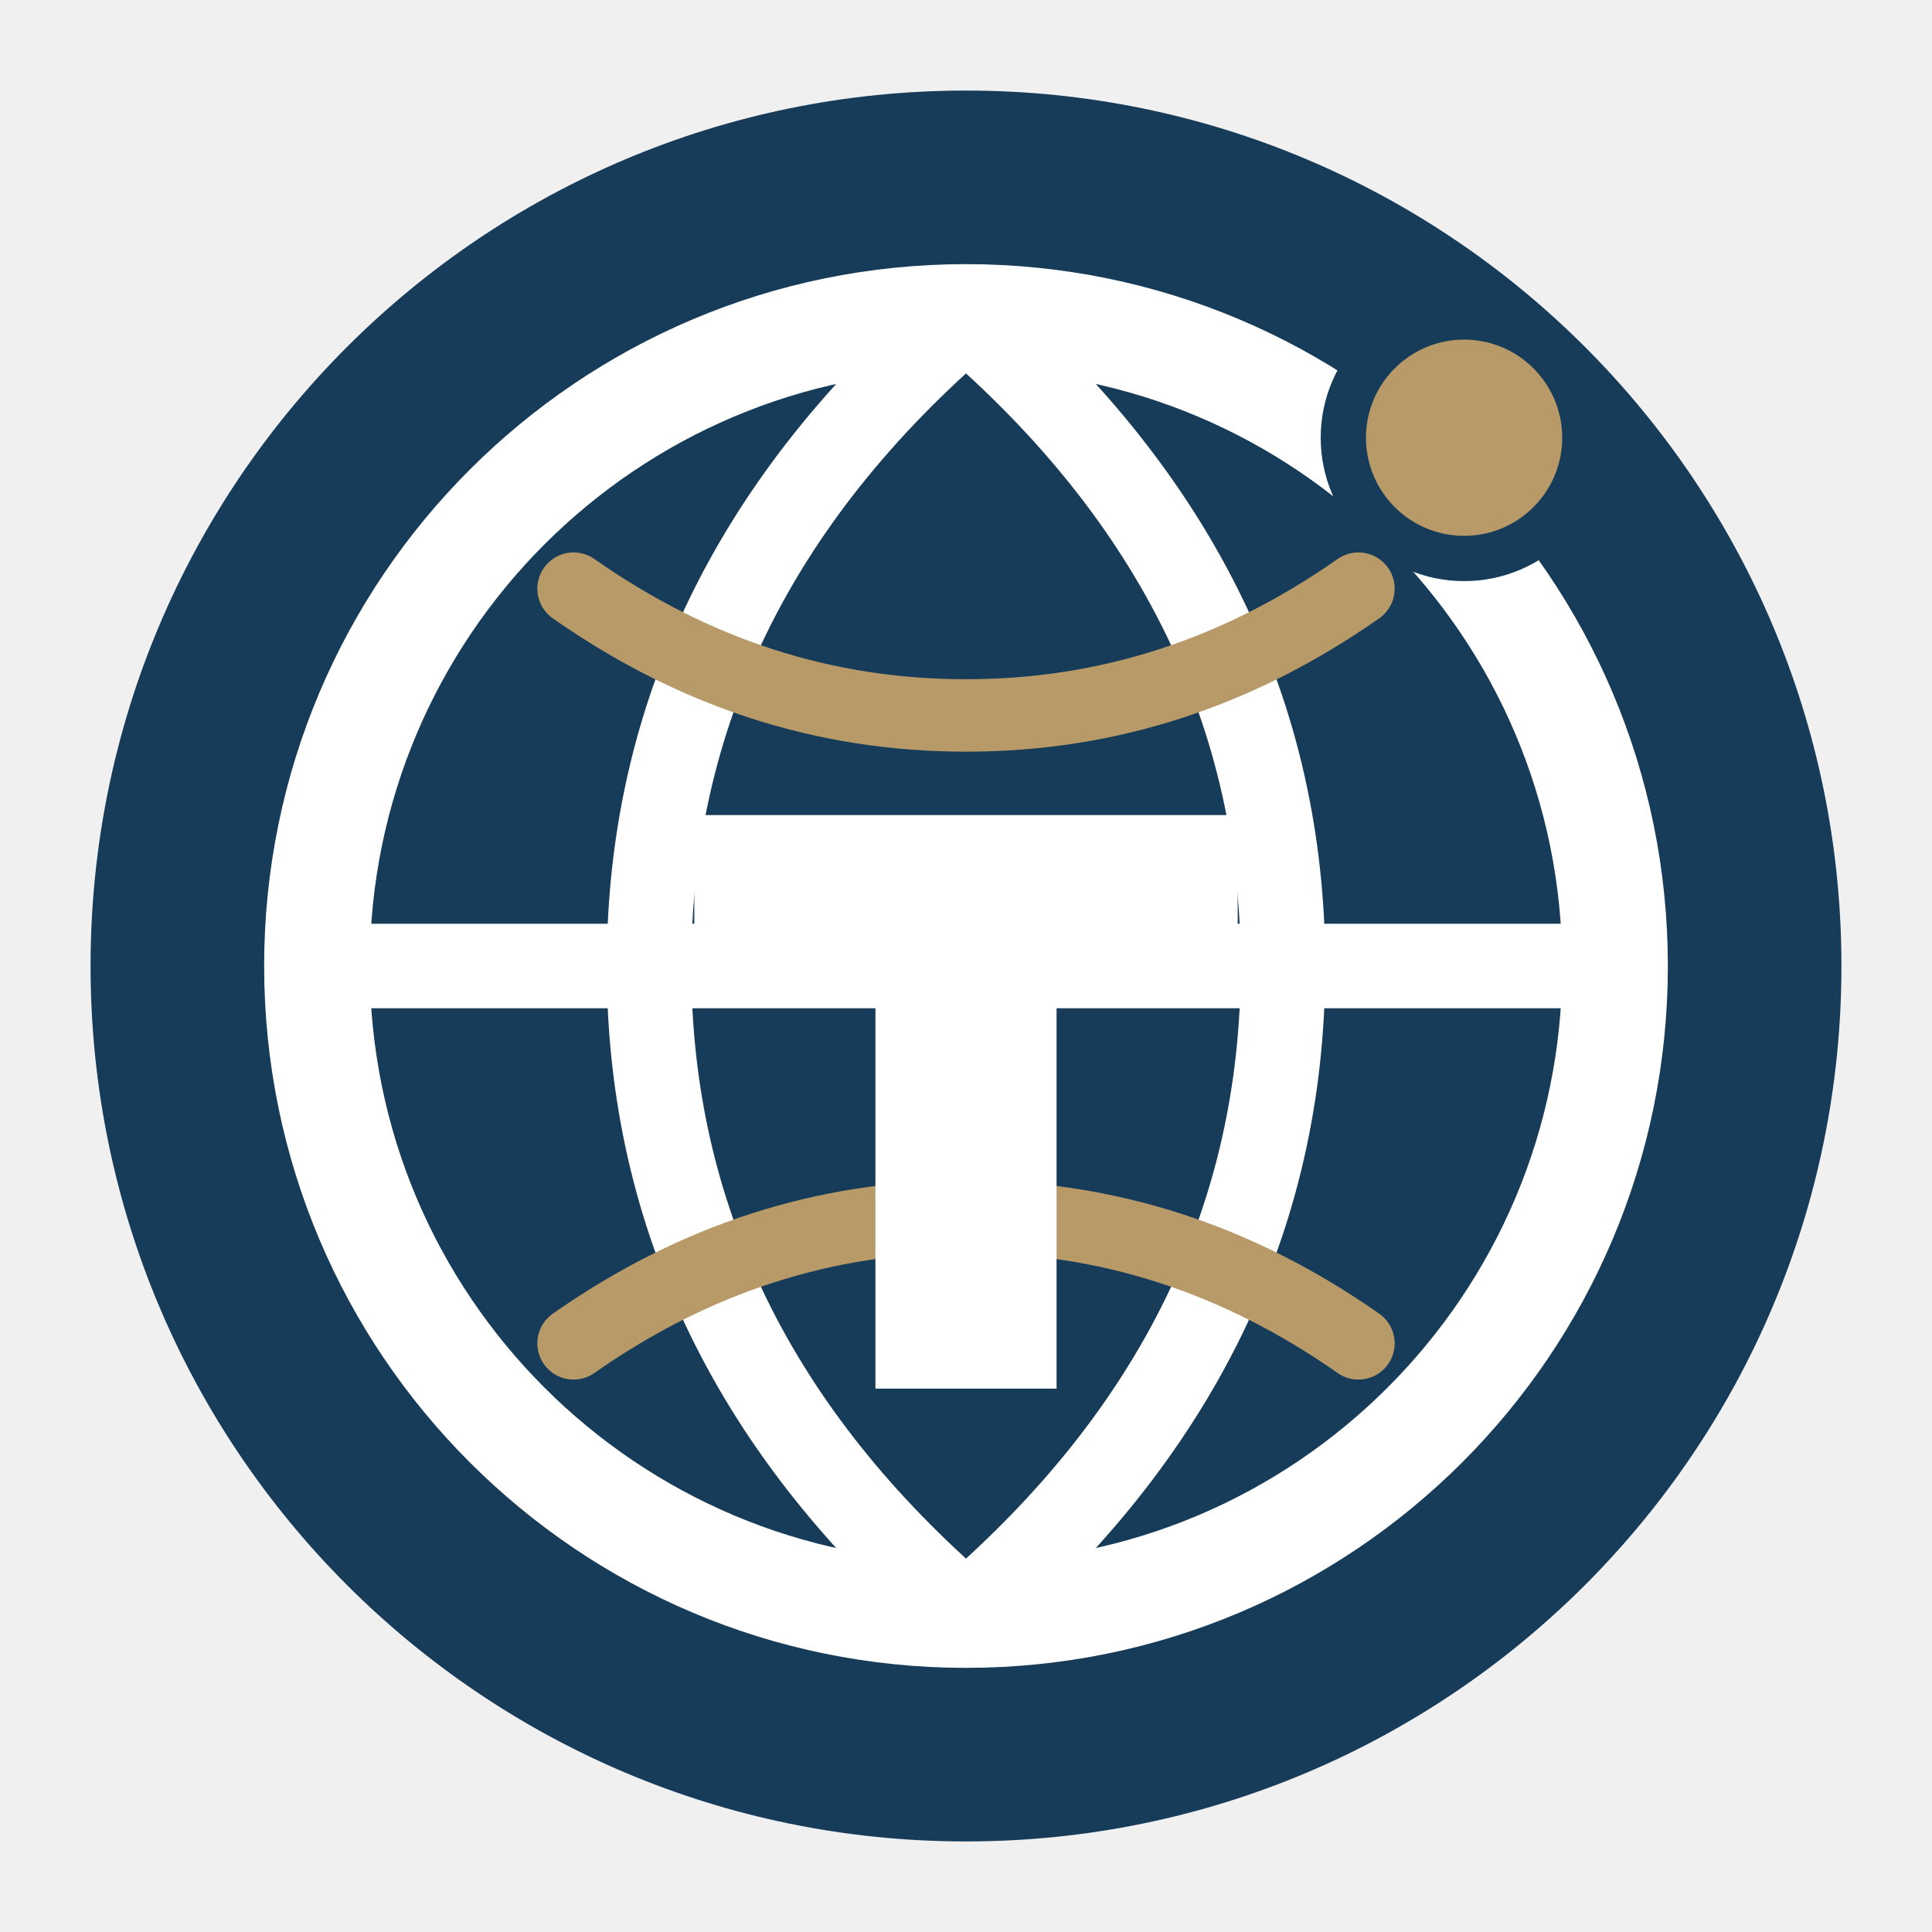
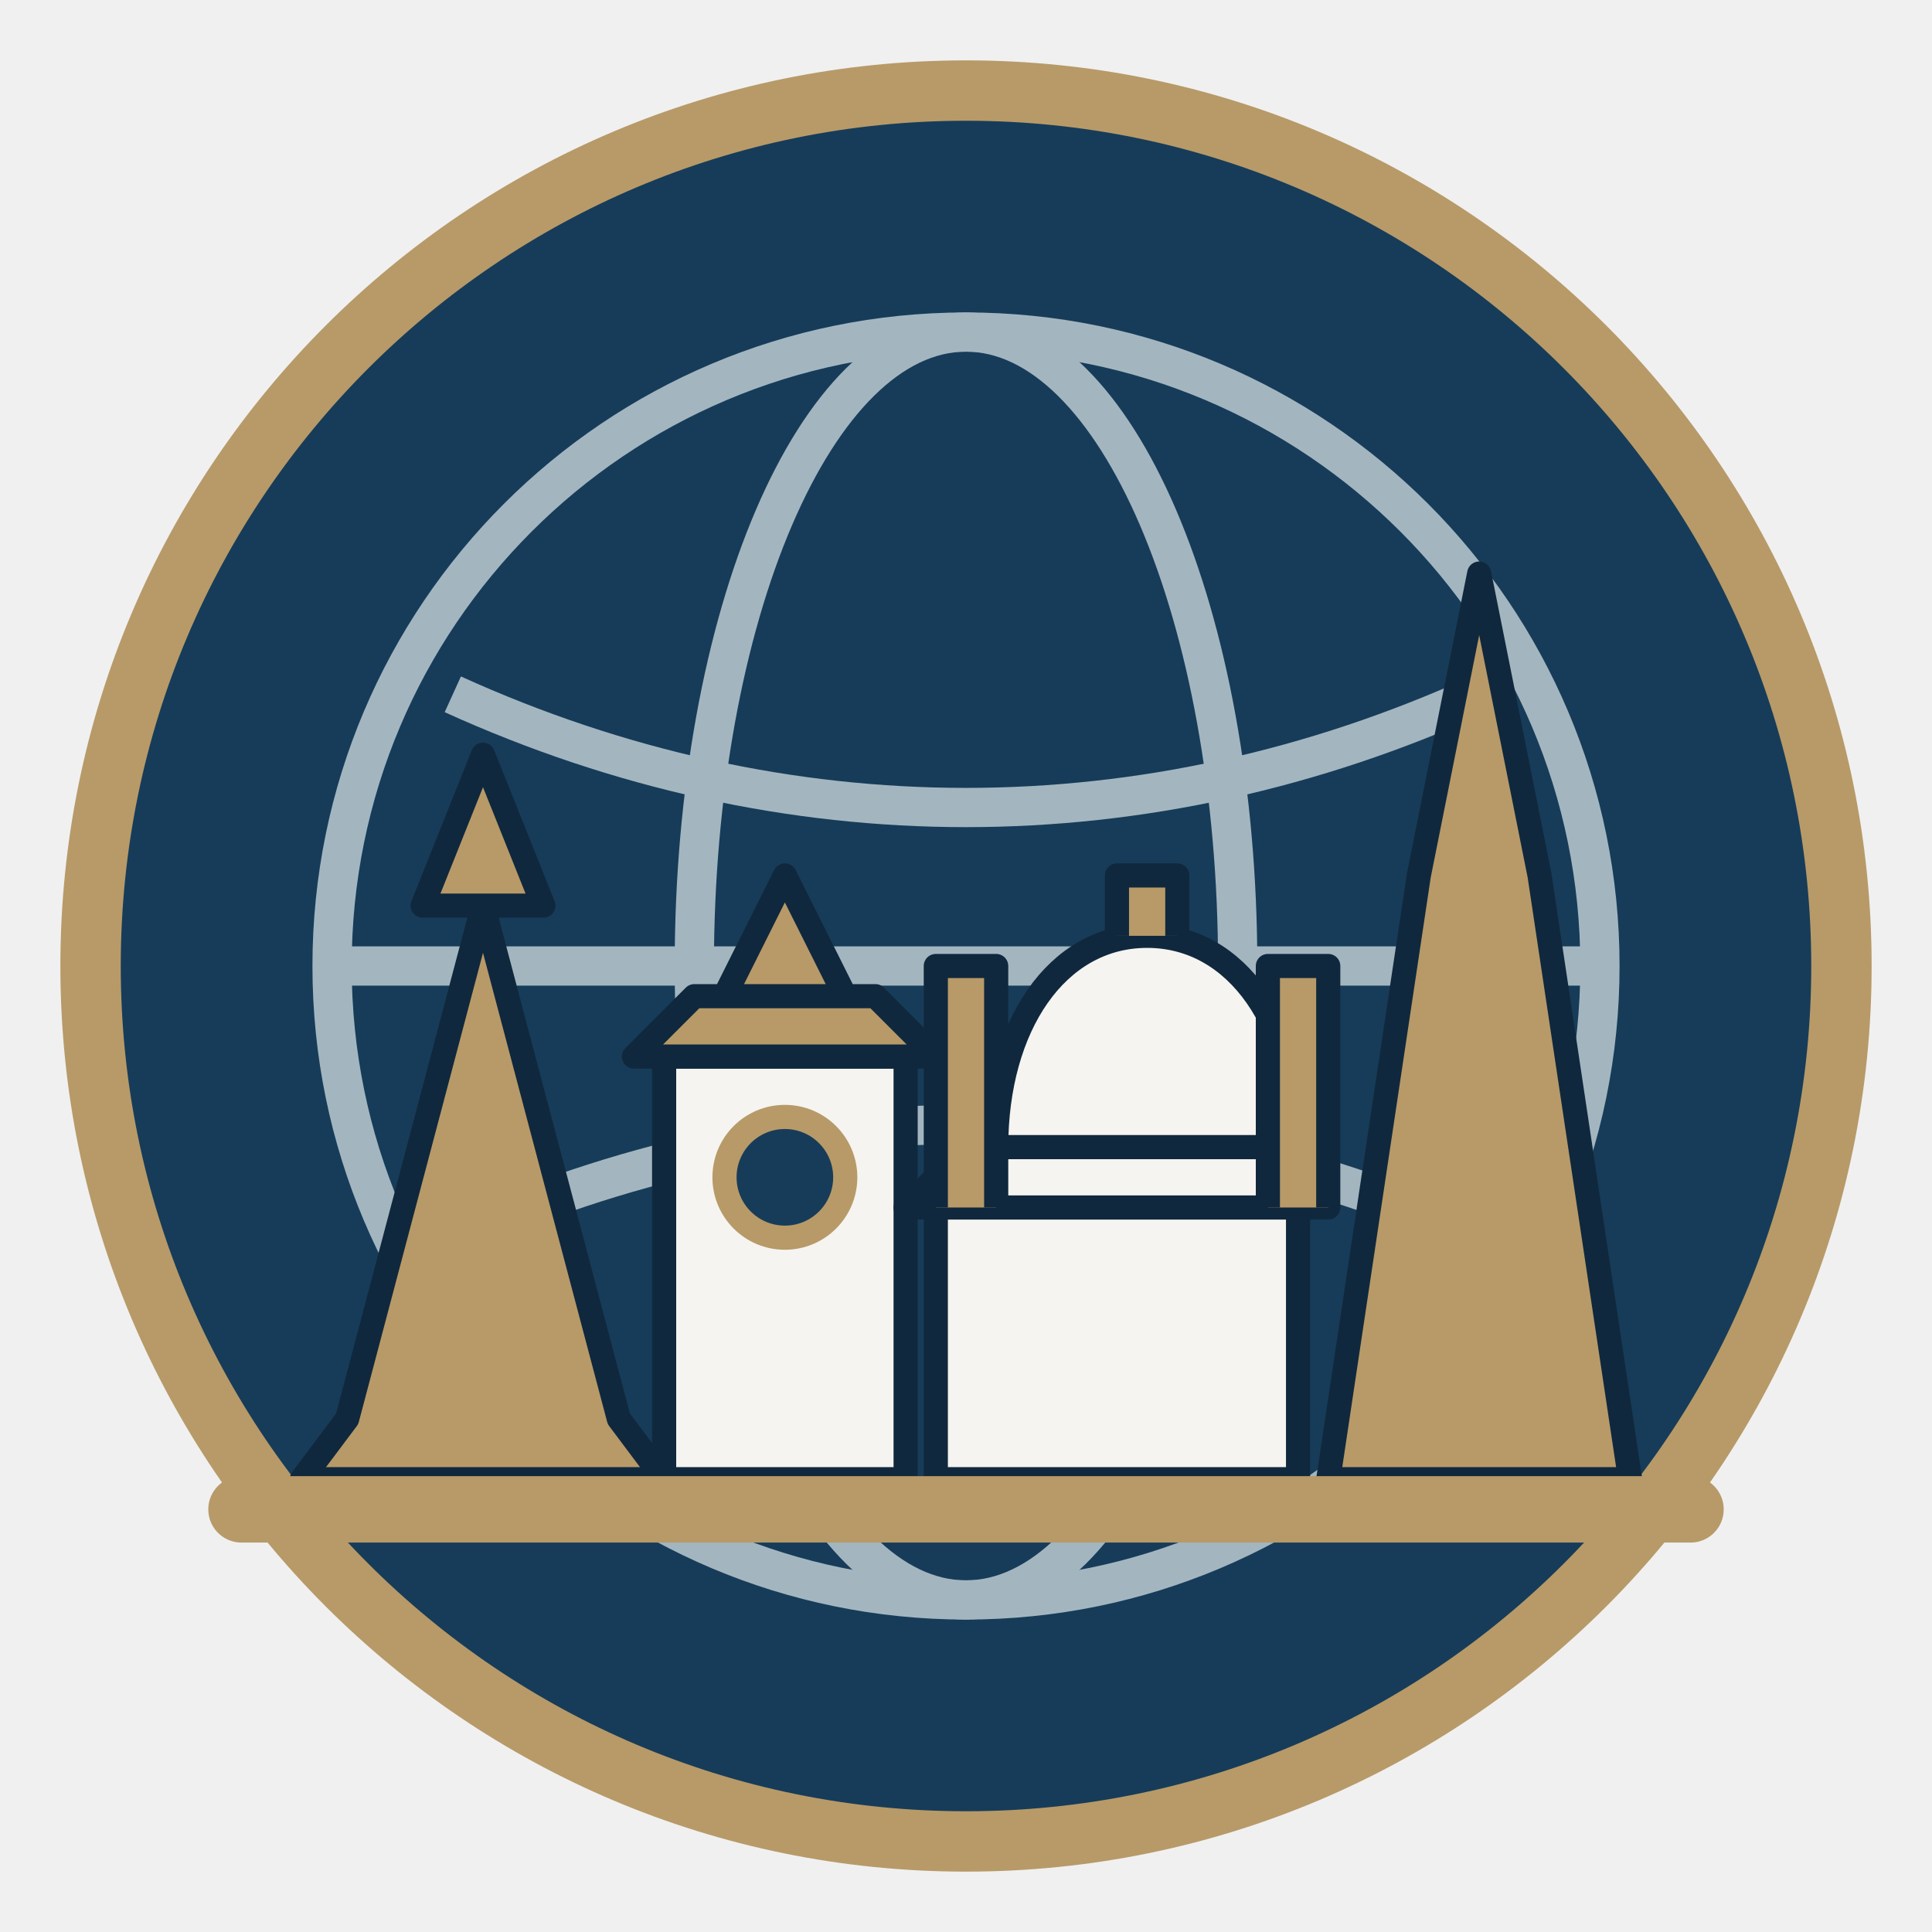
- <svg xmlns="http://www.w3.org/2000/svg" viewBox="0 0 64 64" role="img" aria-label="TRAVORA">
-   <circle cx="32" cy="32" r="29" fill="#173c59" />
-   <circle cx="32" cy="32" r="21.5" fill="none" stroke="#fff" stroke-width="3.5" />
-   <path d="M10.8 32h42.4M32 10.5c-7 6-10.5 13.2-10.5 21.5S25 47.5 32 53.5M32 10.5c7 6 10.5 13.2 10.5 21.5S39 47.5 32 53.5" fill="none" stroke="#fff" stroke-width="2.8" stroke-linecap="round" />
-   <path d="M19 19.5c4 2.8 8.3 4.2 13 4.2s9-1.4 13-4.2M19 44.5c4-2.8 8.3-4.2 13-4.2s9 1.4 13 4.2" fill="none" stroke="#b79a68" stroke-width="2.4" stroke-linecap="round" />
-   <path d="M23 27h18v5H35v14h-6V32h-6z" fill="#fff" />
-   <circle cx="48.5" cy="14.5" r="4" fill="#b79a68" stroke="#173c59" stroke-width="1.5" />
+ <svg xmlns="http://www.w3.org/2000/svg" viewBox="0 0 64 64" role="img" aria-label="TRAVORA globe and landmarks">
+   <circle cx="32" cy="32" r="29" fill="#173c59" stroke="#b79a68" stroke-width="2" />
+   <g fill="none" stroke="#d9e4e8" stroke-width="1.3" opacity=".72">
+     <circle cx="32" cy="32" r="21" />
+     <ellipse cx="32" cy="32" rx="9" ry="21" />
+     <path d="M11 32h42M15 23c11 5 23 5 34 0M15 41c11-5 23-5 34 0" />
+   </g>
+   <g stroke="#10283d" stroke-width=".8" stroke-linejoin="round">
+     <path fill="#b79a68" d="M10 49h12l-1.5-2-4.5-17-4.5 17zM14 30h4l-2-5z" />
+     <path fill="#f5f4f0" d="M22 49V35h8v14z" />
+     <path fill="#b79a68" d="M21 35h10l-2-2h-6zM24 33h4l-2-4z" />
+     <circle cx="26" cy="39" r="2" fill="#173c59" stroke="#b79a68" />
+     <path fill="#f5f4f0" d="M31 49V40h12v9zM30 40h14l-2-2H32zM33 38c0-4 2-7 5-7s5 3 5 7z" />
+     <path fill="#b79a68" d="M37 31v-2h2v2M31 40v-8h2v8M42 40v-8h2v8" />
+     <path fill="#b79a68" d="M44 49l3-20 2-10 2 10 3 20z" />
+   </g>
+   <path d="M8 50h48" stroke="#b79a68" stroke-width="2.2" stroke-linecap="round" />
</svg>
